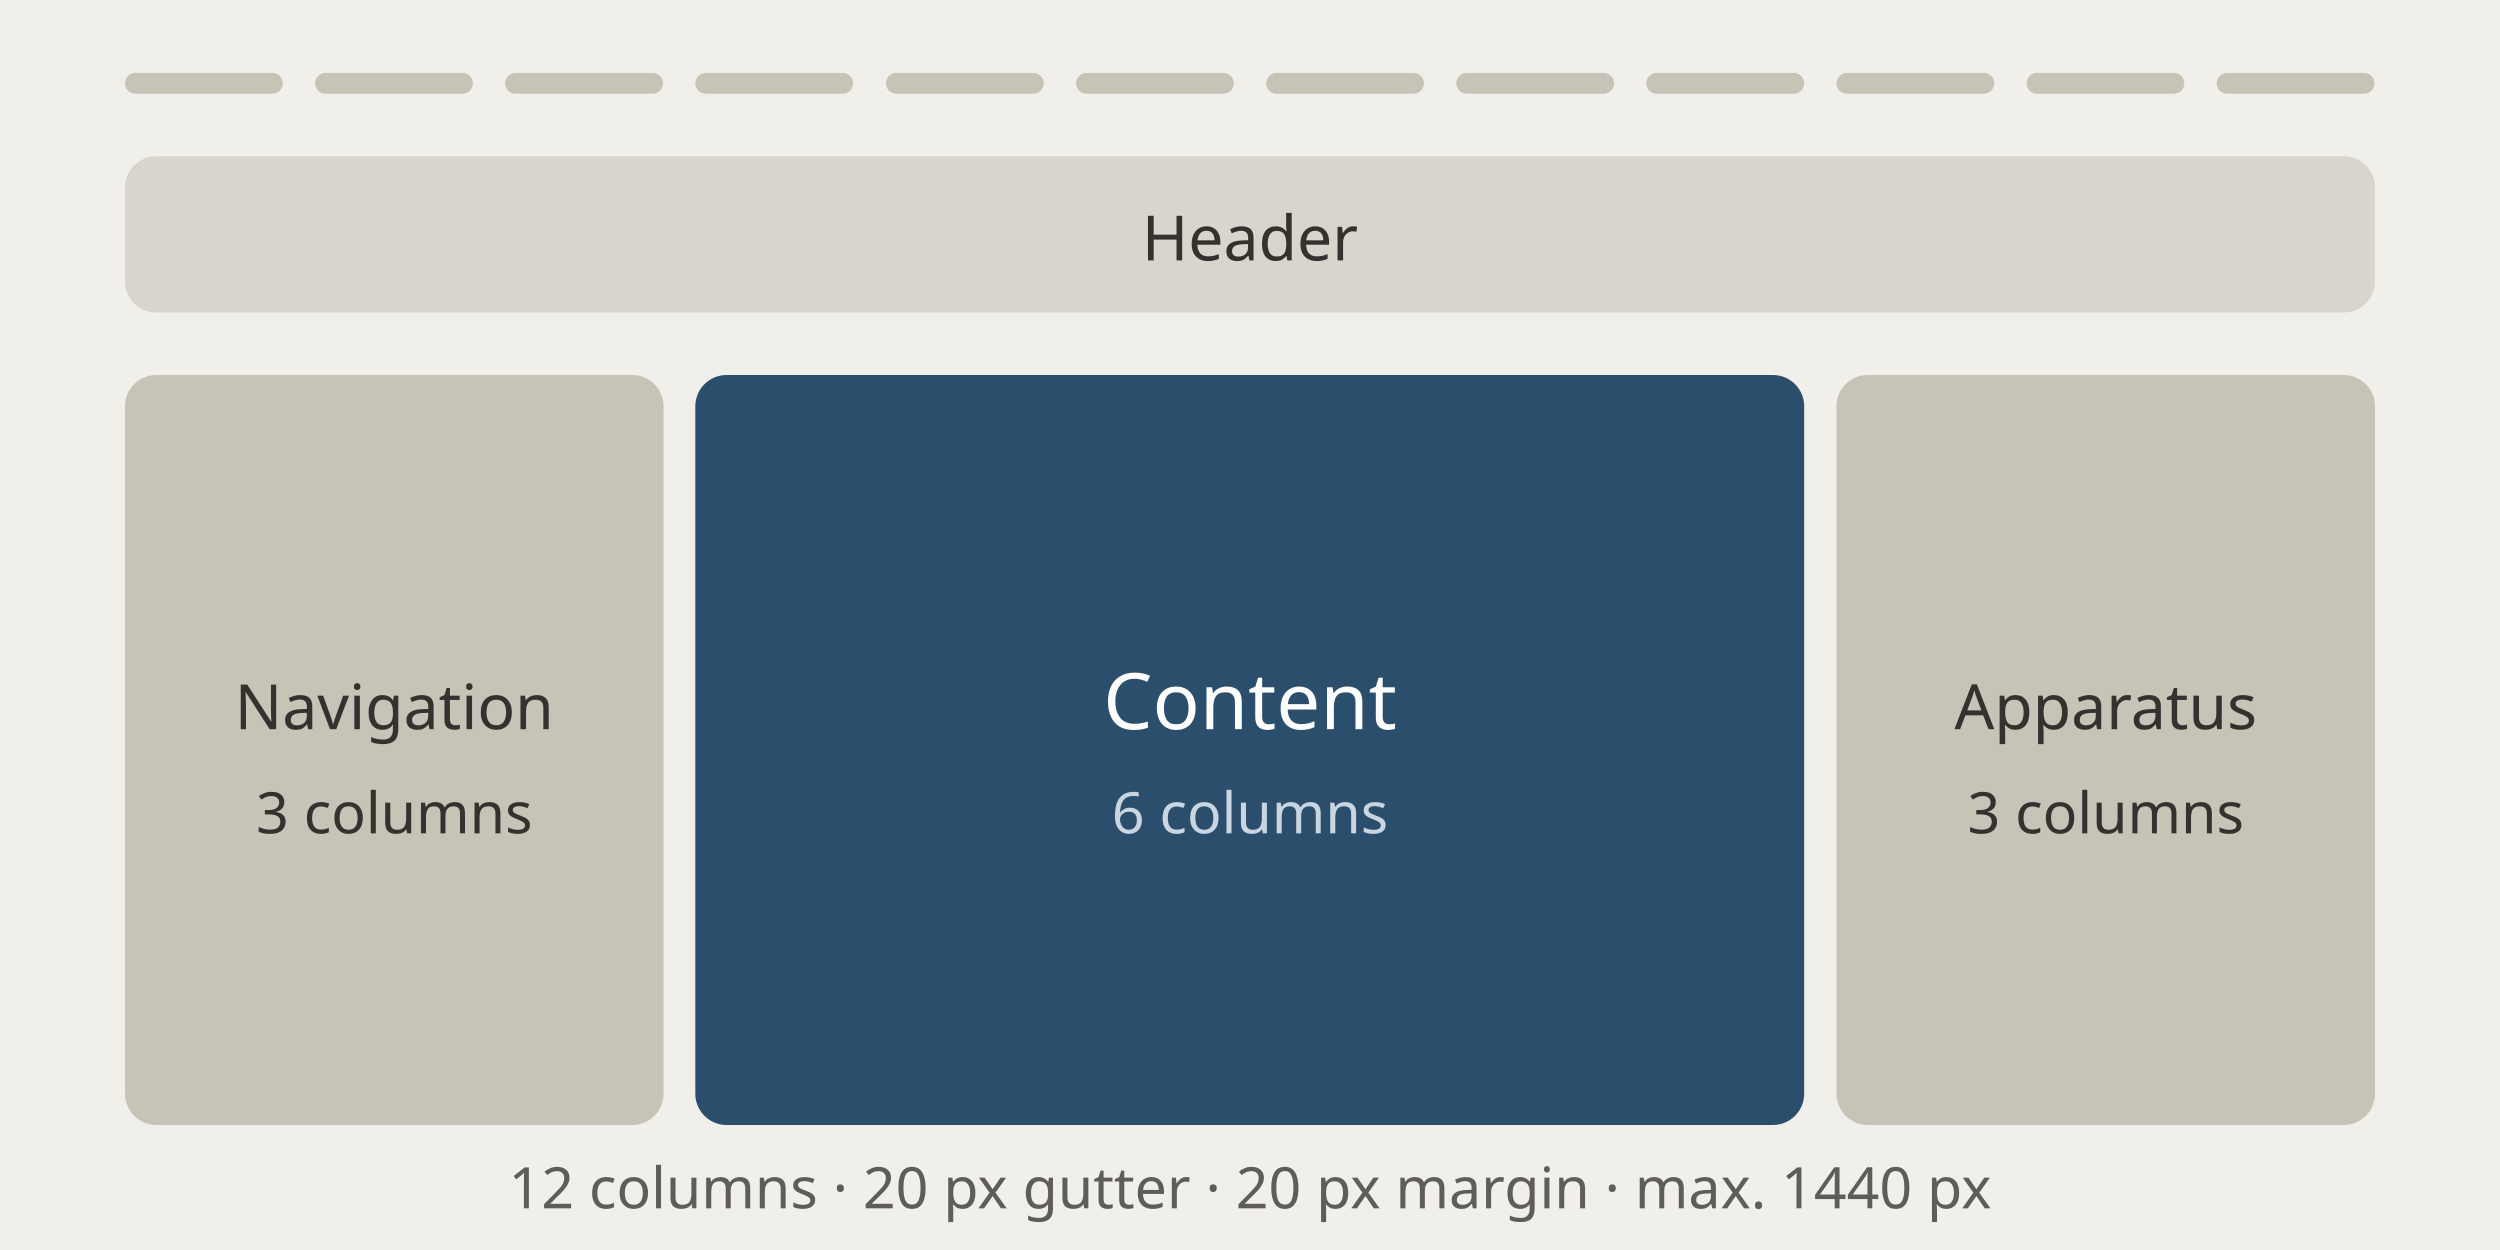
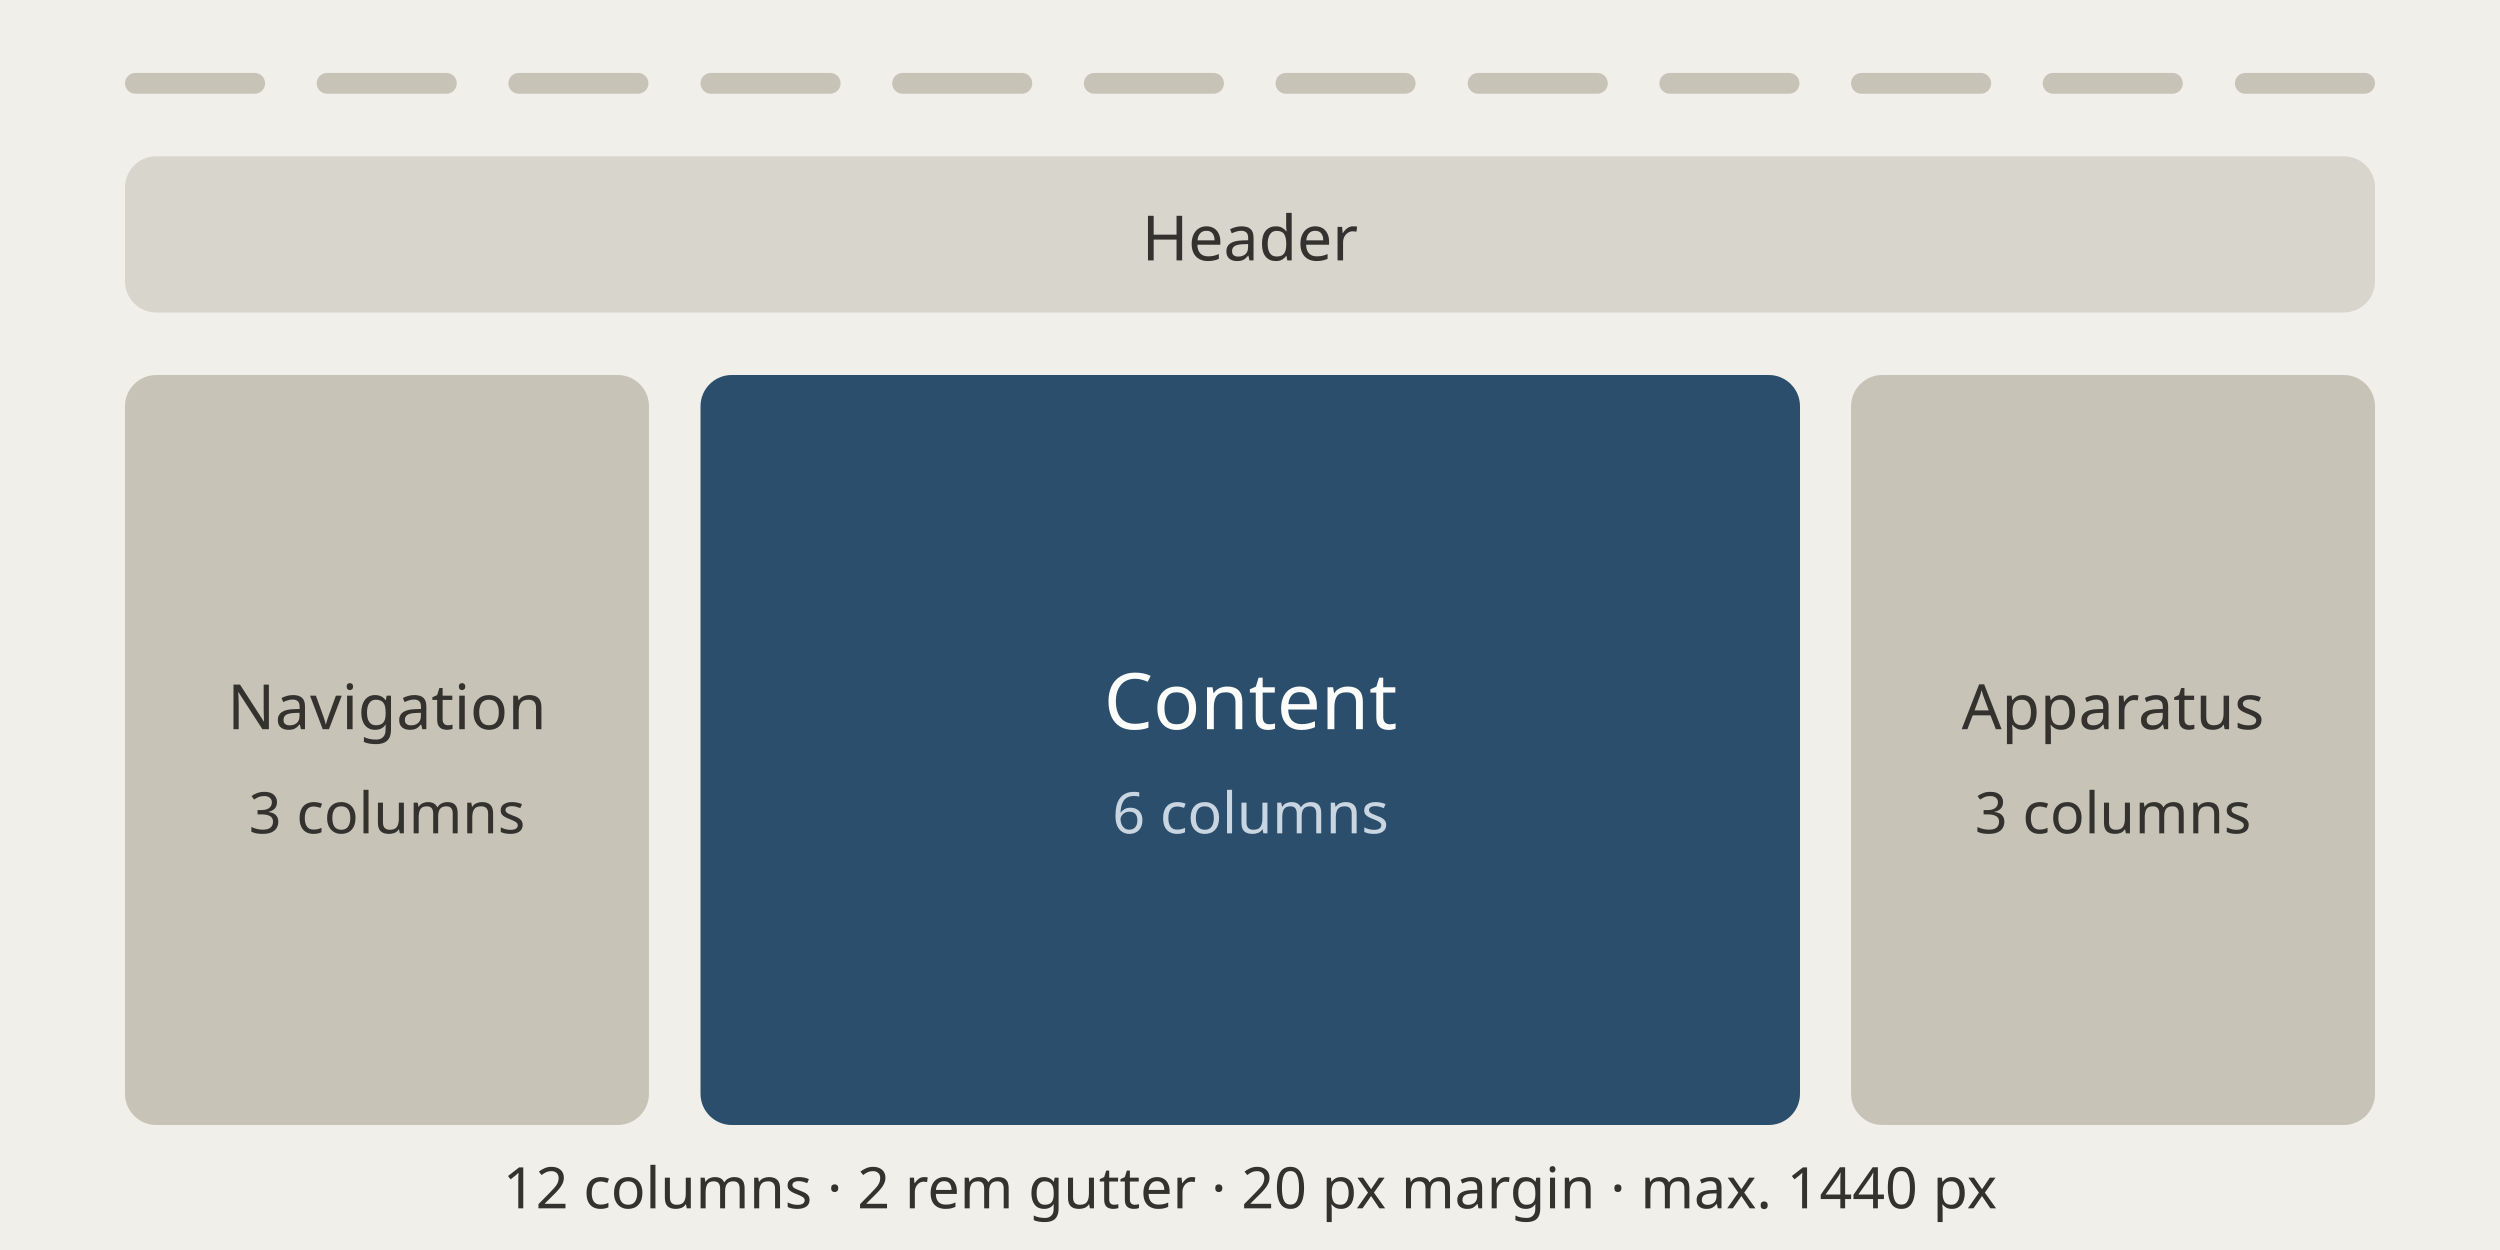
<svg xmlns="http://www.w3.org/2000/svg" viewBox="0 0 480 240" width="480" height="240" role="img" aria-label="A twelve-column grid with a header, three-column navigation, six-column content and a three-column apparatus">
  <rect width="480" height="240" fill="#F1EFE9" />
-   <rect x="24.0" y="14" width="30.3" height="4" rx="2" fill="#C7C3B7" />
-   <rect x="60.5" y="14" width="30.3" height="4" rx="2" fill="#C7C3B7" />
-   <rect x="97.0" y="14" width="30.3" height="4" rx="2" fill="#C7C3B7" />
-   <rect x="133.5" y="14" width="30.3" height="4" rx="2" fill="#C7C3B7" />
-   <rect x="170.1" y="14" width="30.3" height="4" rx="2" fill="#C7C3B7" />
-   <rect x="206.6" y="14" width="30.3" height="4" rx="2" fill="#C7C3B7" />
-   <rect x="243.1" y="14" width="30.3" height="4" rx="2" fill="#C7C3B7" />
-   <rect x="279.6" y="14" width="30.3" height="4" rx="2" fill="#C7C3B7" />
-   <rect x="316.1" y="14" width="30.3" height="4" rx="2" fill="#C7C3B7" />
-   <rect x="352.6" y="14" width="30.3" height="4" rx="2" fill="#C7C3B7" />
-   <rect x="389.1" y="14" width="30.3" height="4" rx="2" fill="#C7C3B7" />
-   <rect x="425.6" y="14" width="30.3" height="4" rx="2" fill="#C7C3B7" />
+   <rect x="24.0" y="14" width="26.9" height="4" rx="2" fill="#C7C3B7" />
+   <rect x="60.8" y="14" width="26.9" height="4" rx="2" fill="#C7C3B7" />
+   <rect x="97.6" y="14" width="26.9" height="4" rx="2" fill="#C7C3B7" />
+   <rect x="134.5" y="14" width="26.9" height="4" rx="2" fill="#C7C3B7" />
+   <rect x="171.3" y="14" width="26.9" height="4" rx="2" fill="#C7C3B7" />
+   <rect x="208.1" y="14" width="26.9" height="4" rx="2" fill="#C7C3B7" />
+   <rect x="244.9" y="14" width="26.9" height="4" rx="2" fill="#C7C3B7" />
+   <rect x="281.8" y="14" width="26.9" height="4" rx="2" fill="#C7C3B7" />
+   <rect x="318.6" y="14" width="26.9" height="4" rx="2" fill="#C7C3B7" />
+   <rect x="355.4" y="14" width="26.9" height="4" rx="2" fill="#C7C3B7" />
+   <rect x="392.2" y="14" width="26.9" height="4" rx="2" fill="#C7C3B7" />
+   <rect x="429.1" y="14" width="26.9" height="4" rx="2" fill="#C7C3B7" />
  <rect x="24" y="30" width="432" height="30" rx="6" fill="#D8D5CC" />
-   <rect x="24.0" y="72" width="103.4" height="144" rx="6" fill="#C7C3B7" />
-   <rect x="133.5" y="72" width="212.9" height="144" rx="6" fill="#2A4E6C" />
-   <rect x="352.6" y="72" width="103.4" height="144" rx="6" fill="#C7C3B7" />
-   <text x="240.0" y="140" font-family="ui-sans-serif, system-ui, sans-serif" font-size="15" fill="#FCFCFA" text-anchor="middle">Content</text>
-   <text x="240.0" y="160" font-family="ui-sans-serif, system-ui, sans-serif" font-size="11" fill="#C9D6E2" text-anchor="middle">6 columns</text>
-   <text x="75.7" y="140" font-family="ui-sans-serif, system-ui, sans-serif" font-size="12" fill="#33322E" text-anchor="middle">Navigation</text>
-   <text x="75.7" y="160" font-family="ui-sans-serif, system-ui, sans-serif" font-size="11" fill="#33322E" text-anchor="middle">3 columns</text>
-   <text x="404.3" y="140" font-family="ui-sans-serif, system-ui, sans-serif" font-size="12" fill="#33322E" text-anchor="middle">Apparatus</text>
-   <text x="404.3" y="160" font-family="ui-sans-serif, system-ui, sans-serif" font-size="11" fill="#33322E" text-anchor="middle">3 columns</text>
+   <rect x="24.0" y="72" width="100.6" height="144" rx="6" fill="#C7C3B7" />
+   <rect x="134.5" y="72" width="211.1" height="144" rx="6" fill="#2A4E6C" />
+   <rect x="355.4" y="72" width="100.6" height="144" rx="6" fill="#C7C3B7" />
+   <text x="240.1" y="140" font-family="ui-sans-serif, system-ui, sans-serif" font-size="15" fill="#FCFCFA" text-anchor="middle">Content</text>
+   <text x="240.1" y="160" font-family="ui-sans-serif, system-ui, sans-serif" font-size="11" fill="#C9D6E2" text-anchor="middle">6 columns</text>
+   <text x="74.3" y="140" font-family="ui-sans-serif, system-ui, sans-serif" font-size="12" fill="#33322E" text-anchor="middle">Navigation</text>
+   <text x="74.3" y="160" font-family="ui-sans-serif, system-ui, sans-serif" font-size="11" fill="#33322E" text-anchor="middle">3 columns</text>
+   <text x="405.7" y="140" font-family="ui-sans-serif, system-ui, sans-serif" font-size="12" fill="#33322E" text-anchor="middle">Apparatus</text>
+   <text x="405.7" y="160" font-family="ui-sans-serif, system-ui, sans-serif" font-size="11" fill="#33322E" text-anchor="middle">3 columns</text>
  <text x="240" y="50" font-family="ui-sans-serif, system-ui, sans-serif" font-size="12" fill="#33322E" text-anchor="middle">Header</text>
-   <text x="240" y="232" font-family="ui-sans-serif, system-ui, sans-serif" font-size="11" fill="#5F5D57" text-anchor="middle">12 columns · 20 px gutter · 20 px margin · max. 1440 px</text>
+   <text x="240" y="232" font-family="ui-sans-serif, system-ui, sans-serif" font-size="11" fill="#33322E" text-anchor="middle">12 columns · 2 rem gutter · 20 px margin · max. 1440 px</text>
</svg>
